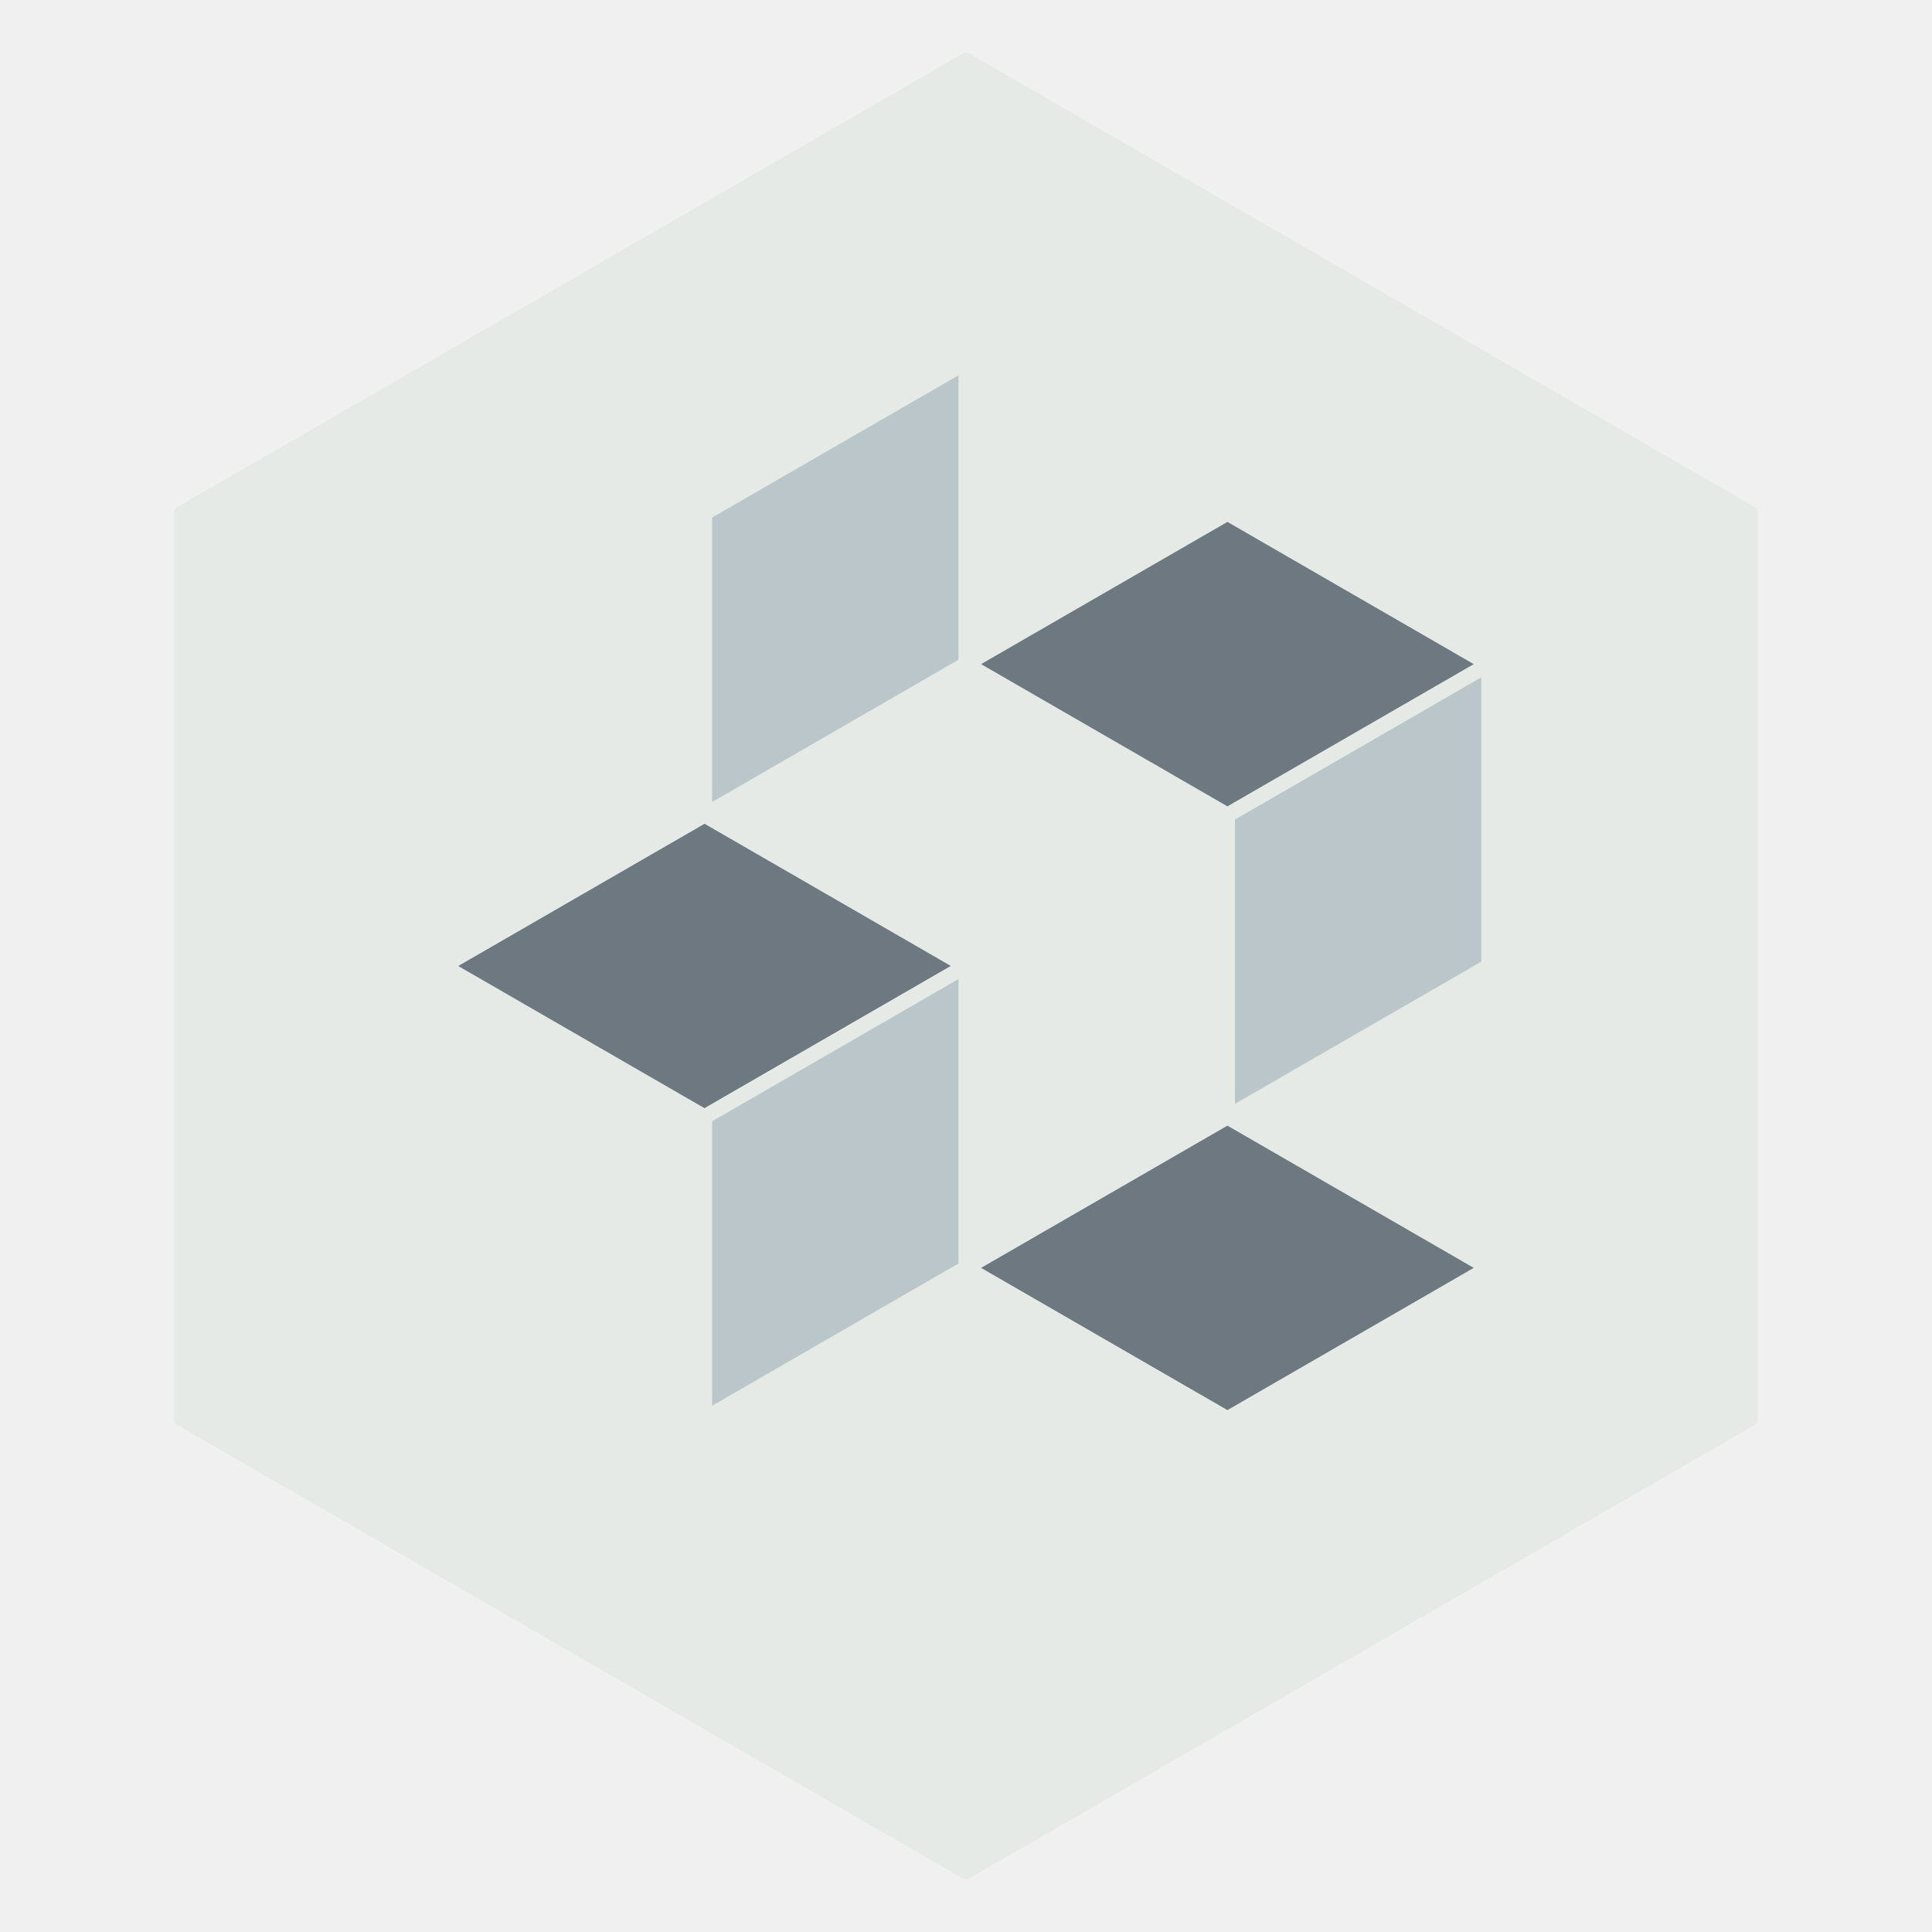
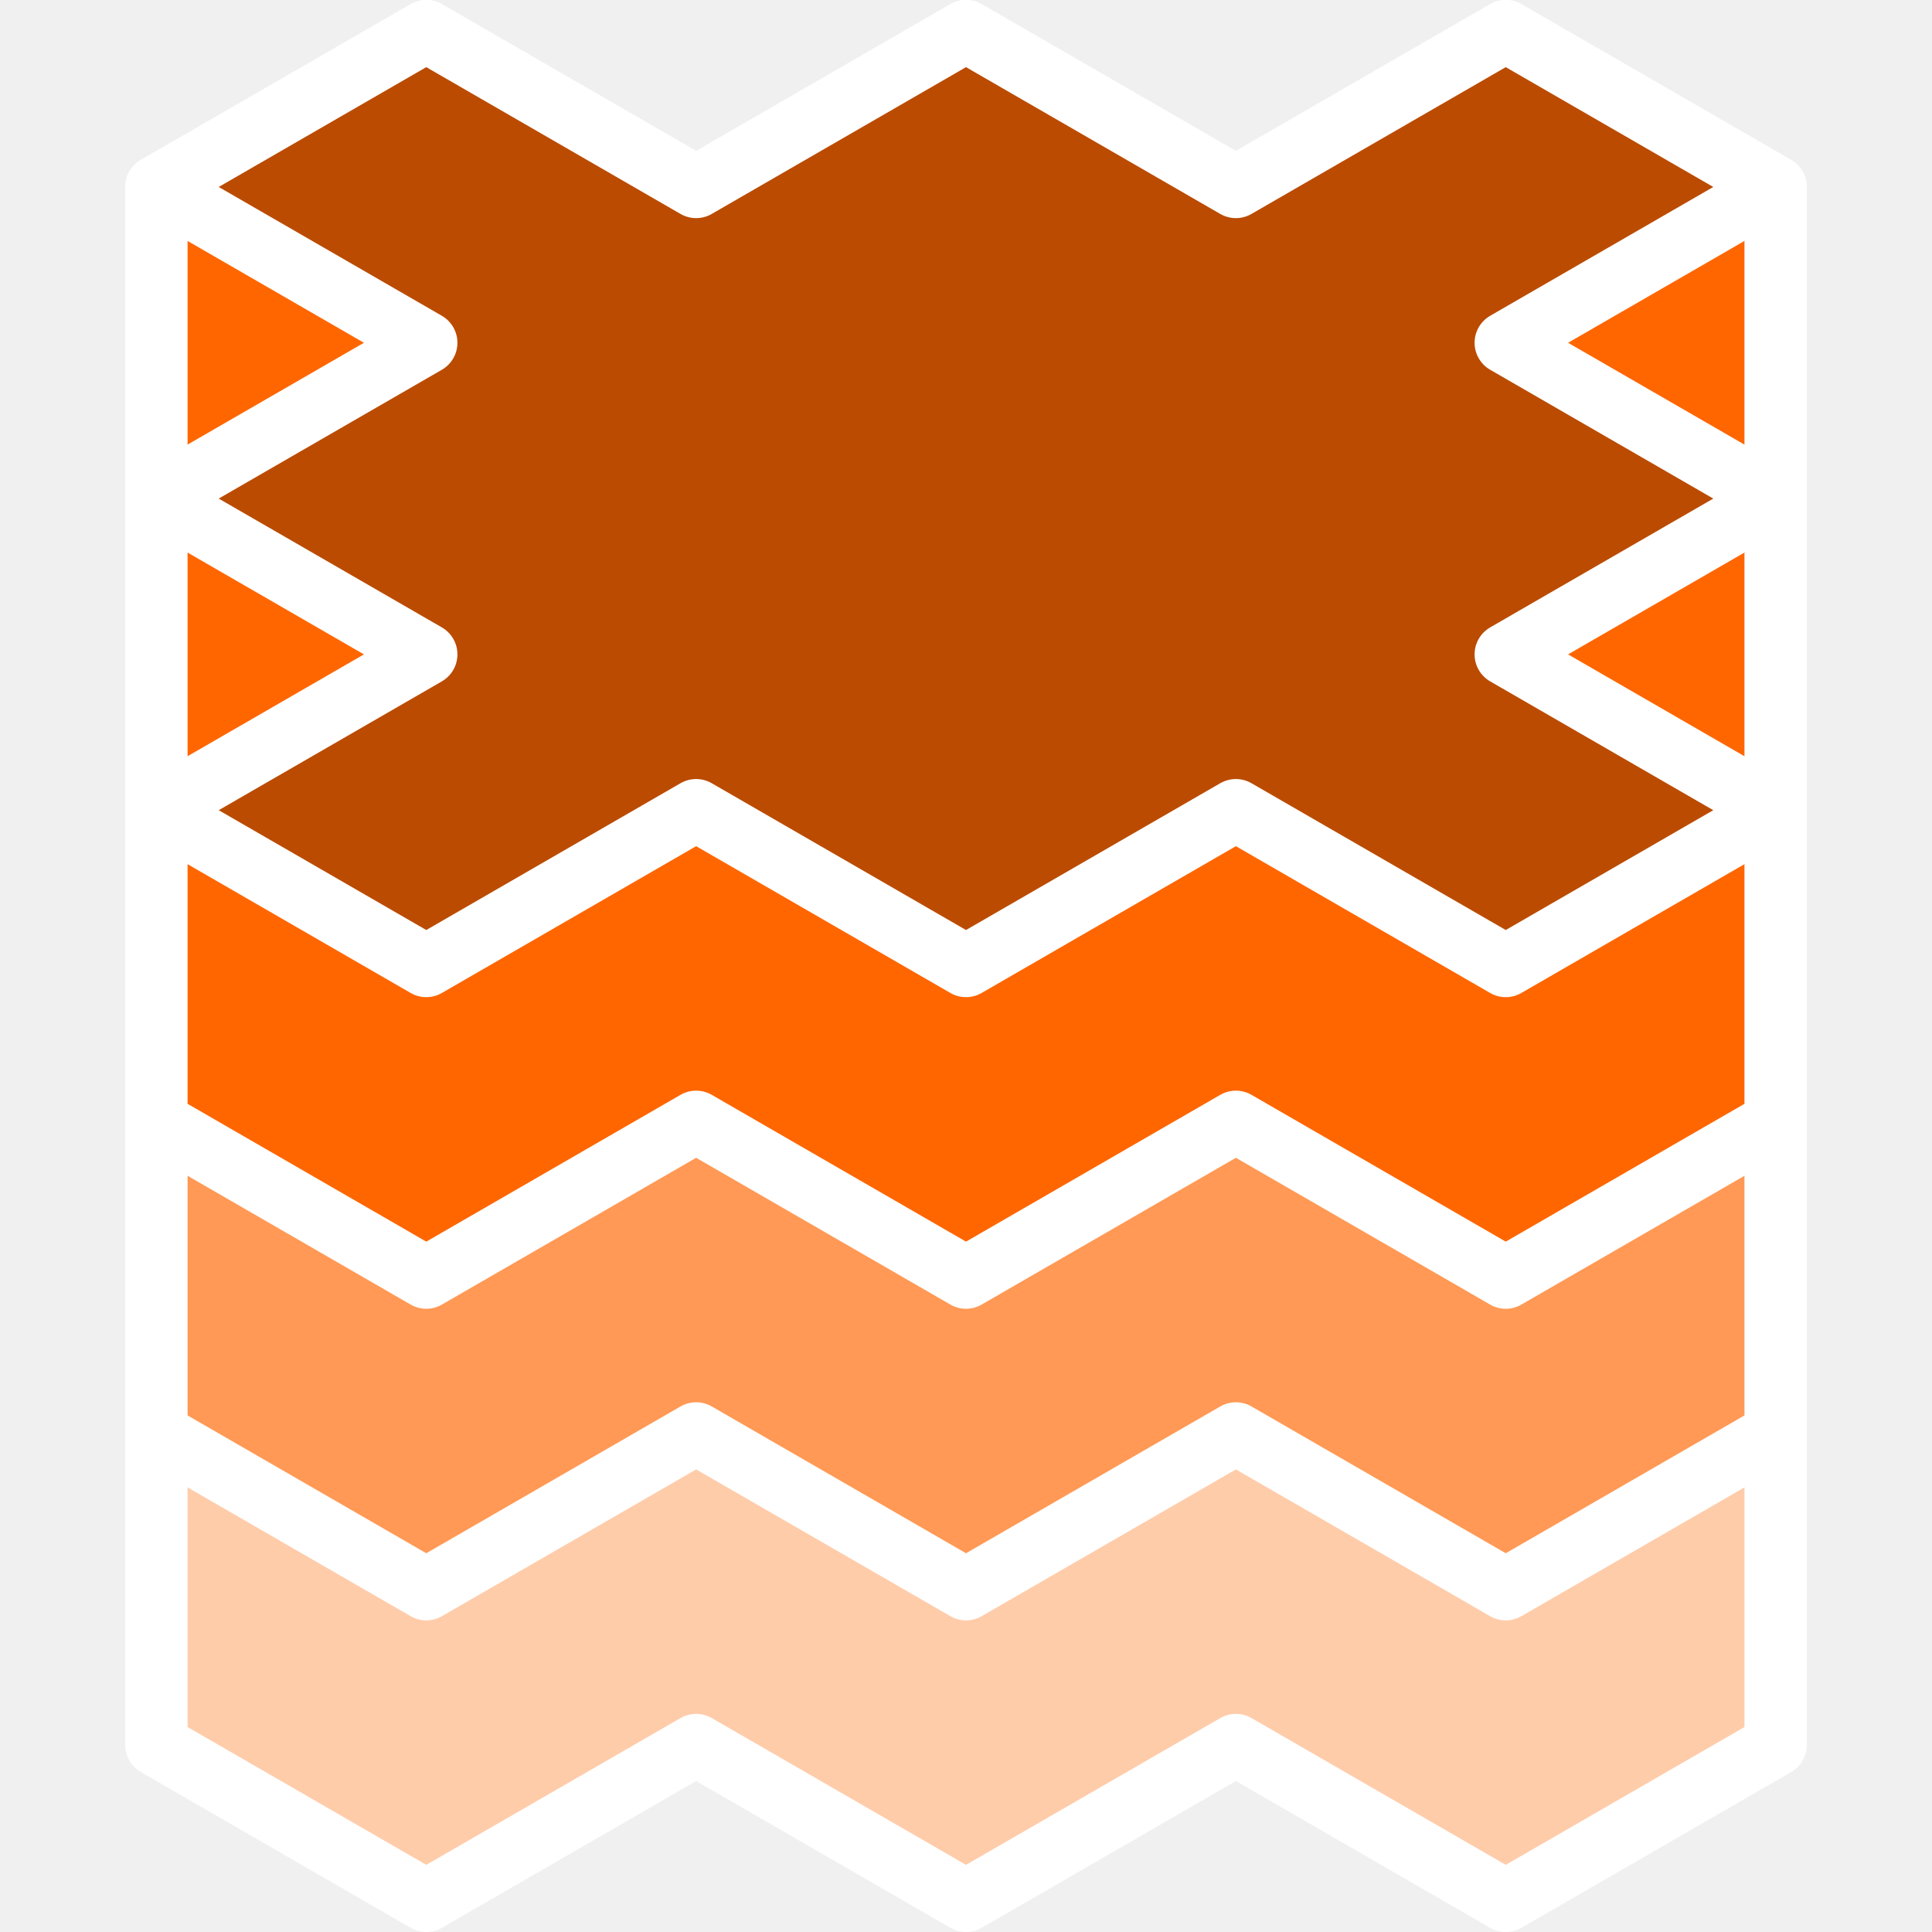
- <svg xmlns="http://www.w3.org/2000/svg" width="32" height="32" viewBox="0 0 32 32" version="1.1" id="svg1">
+ <svg xmlns="http://www.w3.org/2000/svg" width="155" height="155" viewBox="0 0 155 155" version="1.1" id="svg1">
  <defs id="defs1" />
-   <g id="layer1">
-     <path style="fill:#e5eae7;stroke:#e5eae7;stroke-width:0.25;stroke-linecap:round;stroke-linejoin:round;stroke-opacity:1;stroke-dasharray:none;fill-opacity:1" d="m 16,1 12.99,7.5 v 15 L 16,31 3.01,23.5 v -15 z" id="path9" />
-     <path style="fill:#6d7881;stroke:#e5eae7;stroke-width:0.25;stroke-linecap:round;stroke-linejoin:round;stroke-opacity:1;stroke-dasharray:none;fill-opacity:1" d="M 16,16 11.67,13.5 7.34,16 11.67,18.5 Z" id="path3" />
-     <path style="fill:#bbc6cb;stroke:#e5eae7;stroke-width:0.25;stroke-linecap:round;stroke-linejoin:round;stroke-opacity:1;stroke-dasharray:none;fill-opacity:1" d="m 16,16 -4.33,2.5 v 5 L 16,21 Z" id="path4" />
-     <path style="fill:#6d7881;stroke:#e5eae7;stroke-width:0.25;stroke-linecap:round;stroke-linejoin:round;stroke-opacity:1;stroke-dasharray:none;fill-opacity:1" d="m 16,21 c 0,0 4.33,2.5 4.33,2.5 0,0 4.33,-2.5 4.33,-2.5 l -4.33,-2.5 z" id="path5" />
-     <path style="fill:#bbc6cb;stroke:#e5eae7;stroke-width:0.25;stroke-linecap:round;stroke-linejoin:round;stroke-opacity:1;stroke-dasharray:none;fill-opacity:1" d="m 20.33,18.5 v -5 L 24.66,11 v 5 z" id="path6" />
-     <path style="fill:#6d7881;stroke:#e5eae7;stroke-width:0.25;stroke-linecap:round;stroke-linejoin:round;stroke-opacity:1;stroke-dasharray:none;fill-opacity:1" d="M 20.33,13.5 16,11 20.33,8.5 24.66,11 Z" id="path7" />
-     <path style="fill:#bbc6cb;stroke:#e5eae7;stroke-width:0.25;stroke-linecap:round;stroke-linejoin:round;stroke-opacity:1;stroke-dasharray:none;fill-opacity:1" d="M 16,11 V 6 l -4.33,2.5 v 5 z" id="path8" />
+   <g id="layer1" transform="translate(-166.8975,-191)">
+     <path style="fill:#ffccaa;fill-opacity:1;stroke:#ffffff;stroke-width:5;stroke-linecap:round;stroke-linejoin:round;stroke-opacity:1;paint-order:markers fill stroke" d="m 179.446,256 v 75 l 21.651,12.5 21.651,-12.5 21.651,12.5 21.651,-12.5 21.651,12.5 21.651,-12.5 v -75 l -21.651,-12.5 -21.651,12.5 -21.651,-12.5 -21.651,12.5 -21.651,-12.5 z" id="path4" />
+     <path style="display:inline;fill:#ff9955;fill-opacity:1;stroke:#ffffff;stroke-width:5;stroke-linecap:round;stroke-linejoin:round;stroke-opacity:1;paint-order:markers fill stroke" d="m 179.446,231 v 75 l 21.651,12.5 21.651,-12.5 21.651,12.5 21.651,-12.5 21.651,12.5 21.651,-12.5 v -75 l -21.651,-12.5 -21.651,12.5 -21.651,-12.5 -21.651,12.5 -21.651,-12.5 z" id="path3" />
+     <path style="fill:#ff6600;fill-opacity:1;stroke:#ffffff;stroke-width:5;stroke-linecap:round;stroke-linejoin:round;stroke-opacity:1;paint-order:markers fill stroke" d="m 179.446,206 v 75 l 21.651,12.5 21.651,-12.5 21.651,12.5 21.651,-12.5 21.651,12.5 21.651,-12.5 v -75 l -21.651,-12.5 -21.651,12.5 -21.651,-12.5 -21.651,12.5 -21.651,-12.5 z" id="path2" />
+     <path style="fill:#bb4b00;fill-opacity:1;stroke:#ffffff;stroke-width:5;stroke-linecap:round;stroke-linejoin:round;stroke-opacity:1;paint-order:markers fill stroke" d="m 201.096,218.5 -21.651,-12.5 21.651,-12.5 21.651,12.5 21.651,-12.5 21.651,12.5 c 0,0 21.651,-12.5 21.651,-12.5 0,0 21.651,12.5 21.651,12.5 l -21.651,12.5 21.651,12.5 -21.651,12.5 21.651,12.5 c 0,0 -21.651,12.5 -21.651,12.5 l -21.651,-12.5 -21.651,12.5 -21.651,-12.5 -21.651,12.5 -21.651,-12.5 21.651,-12.5 -21.651,-12.5 z" id="path1" />
  </g>
</svg>
